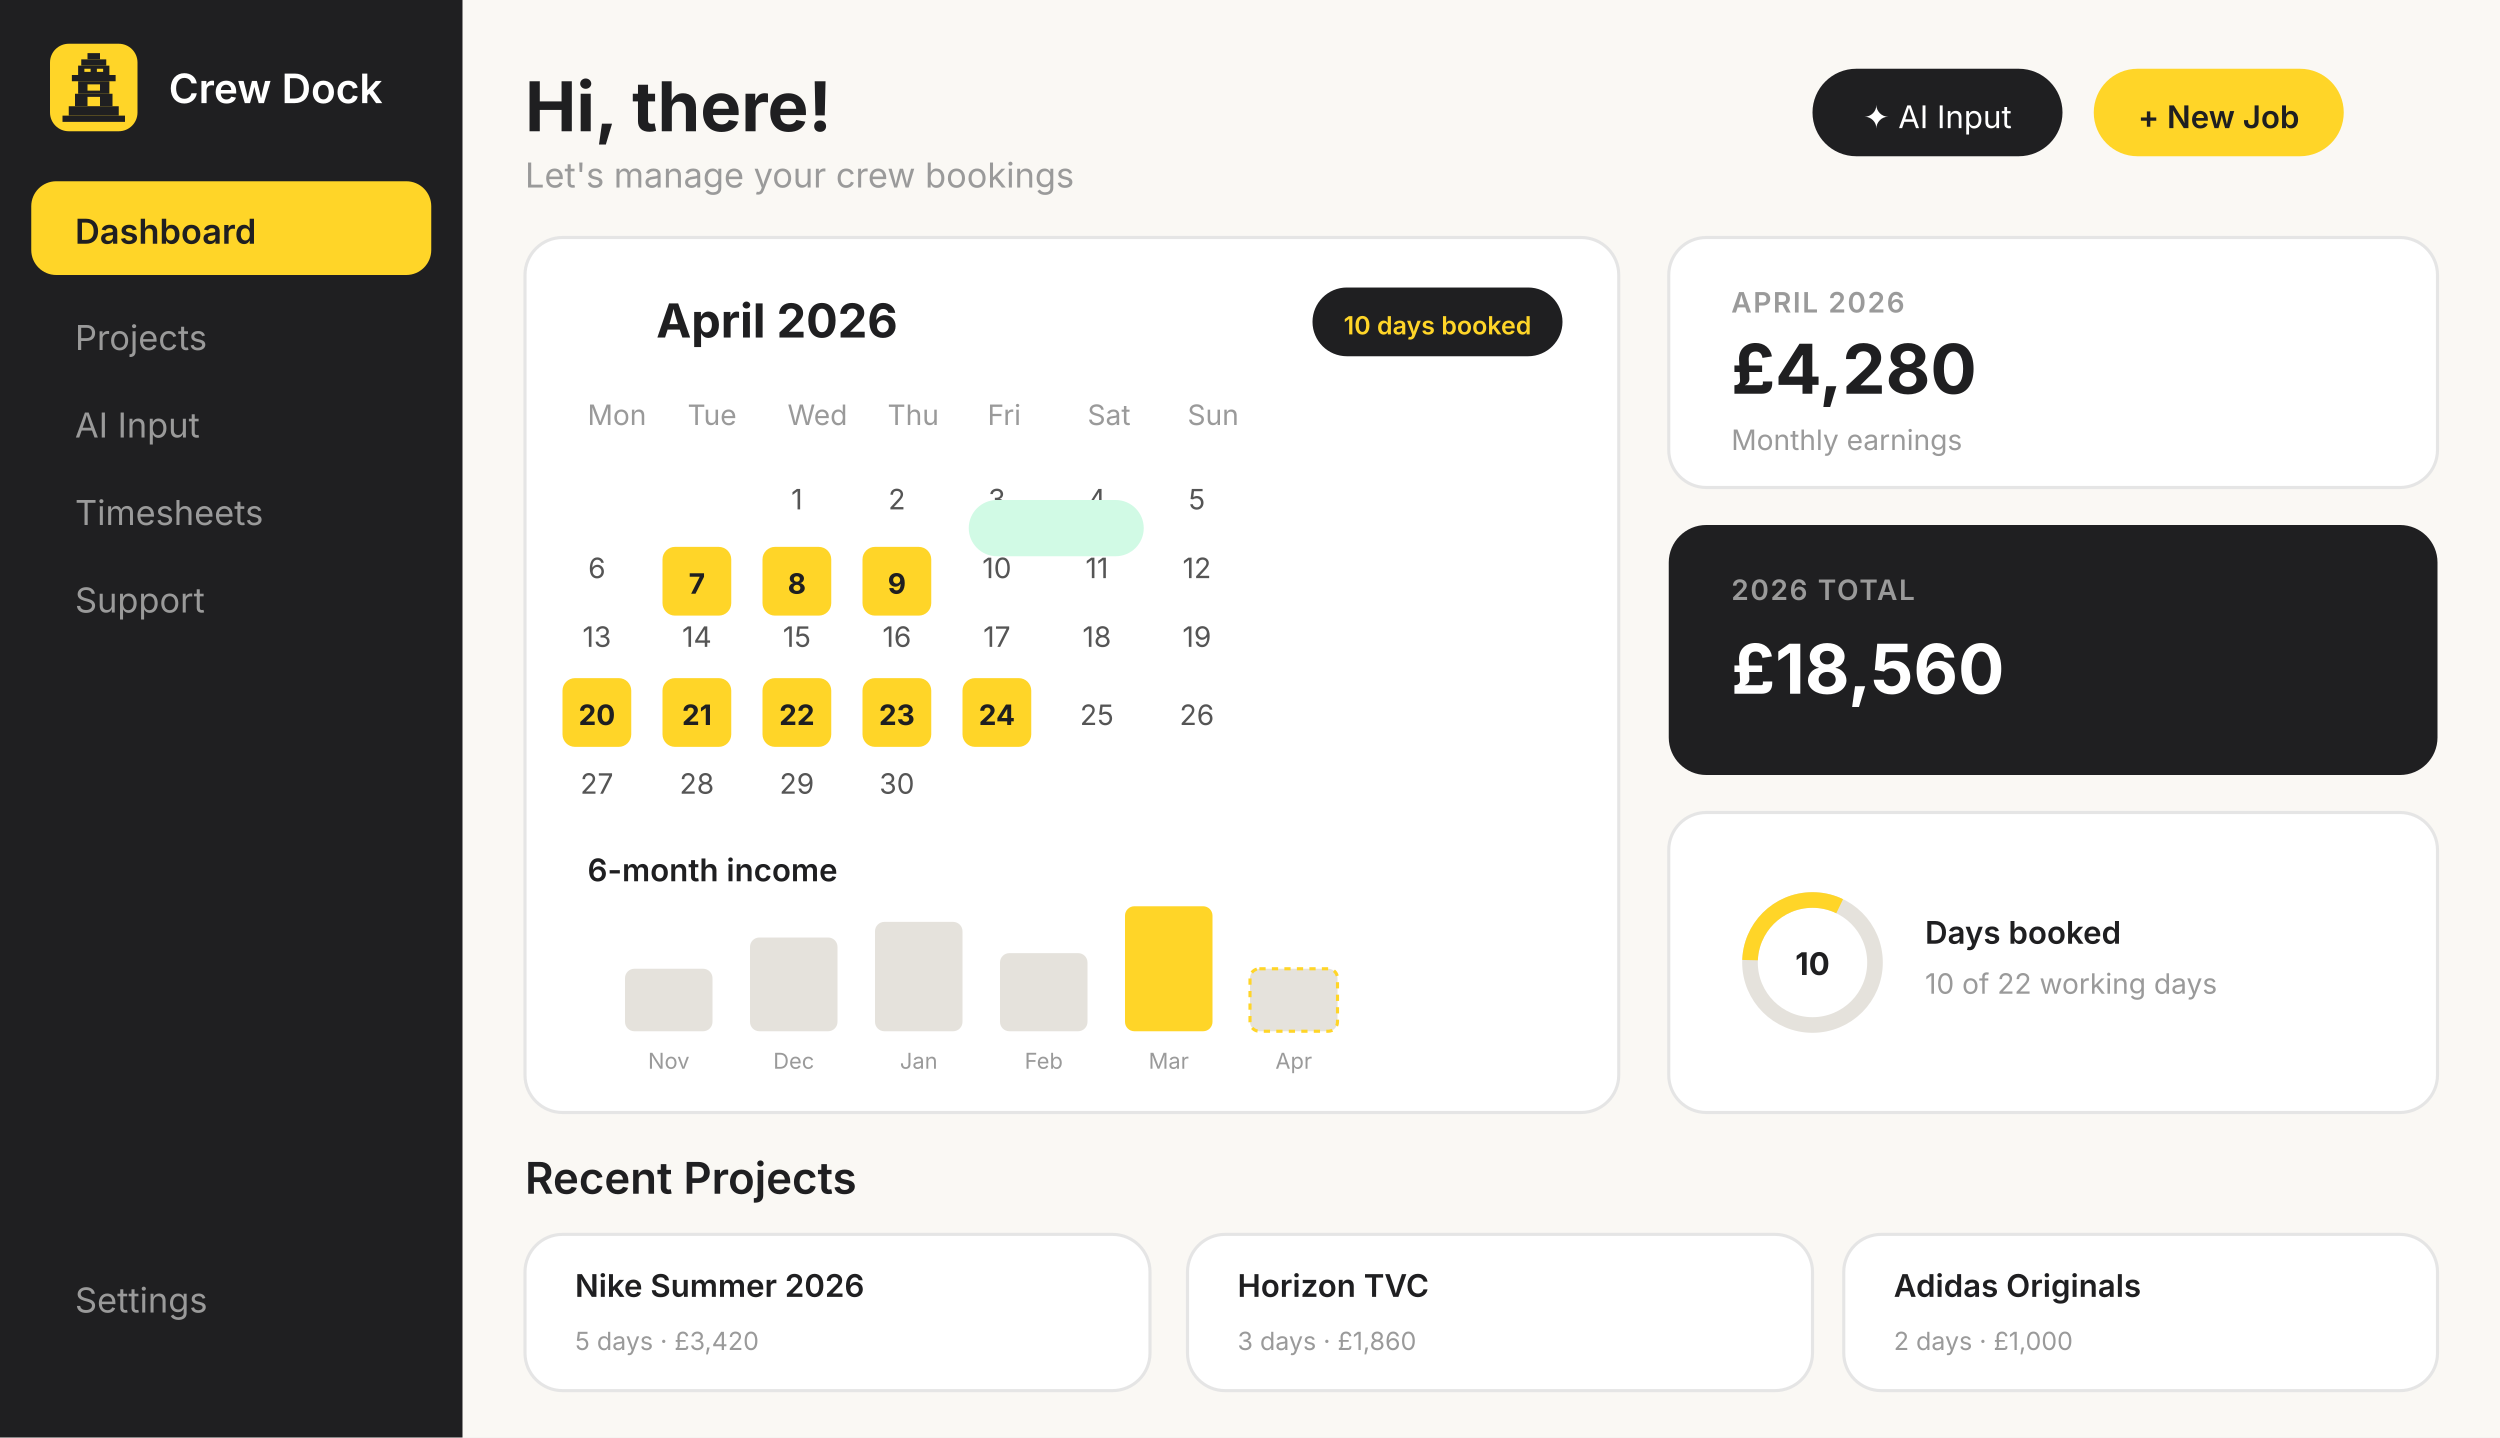
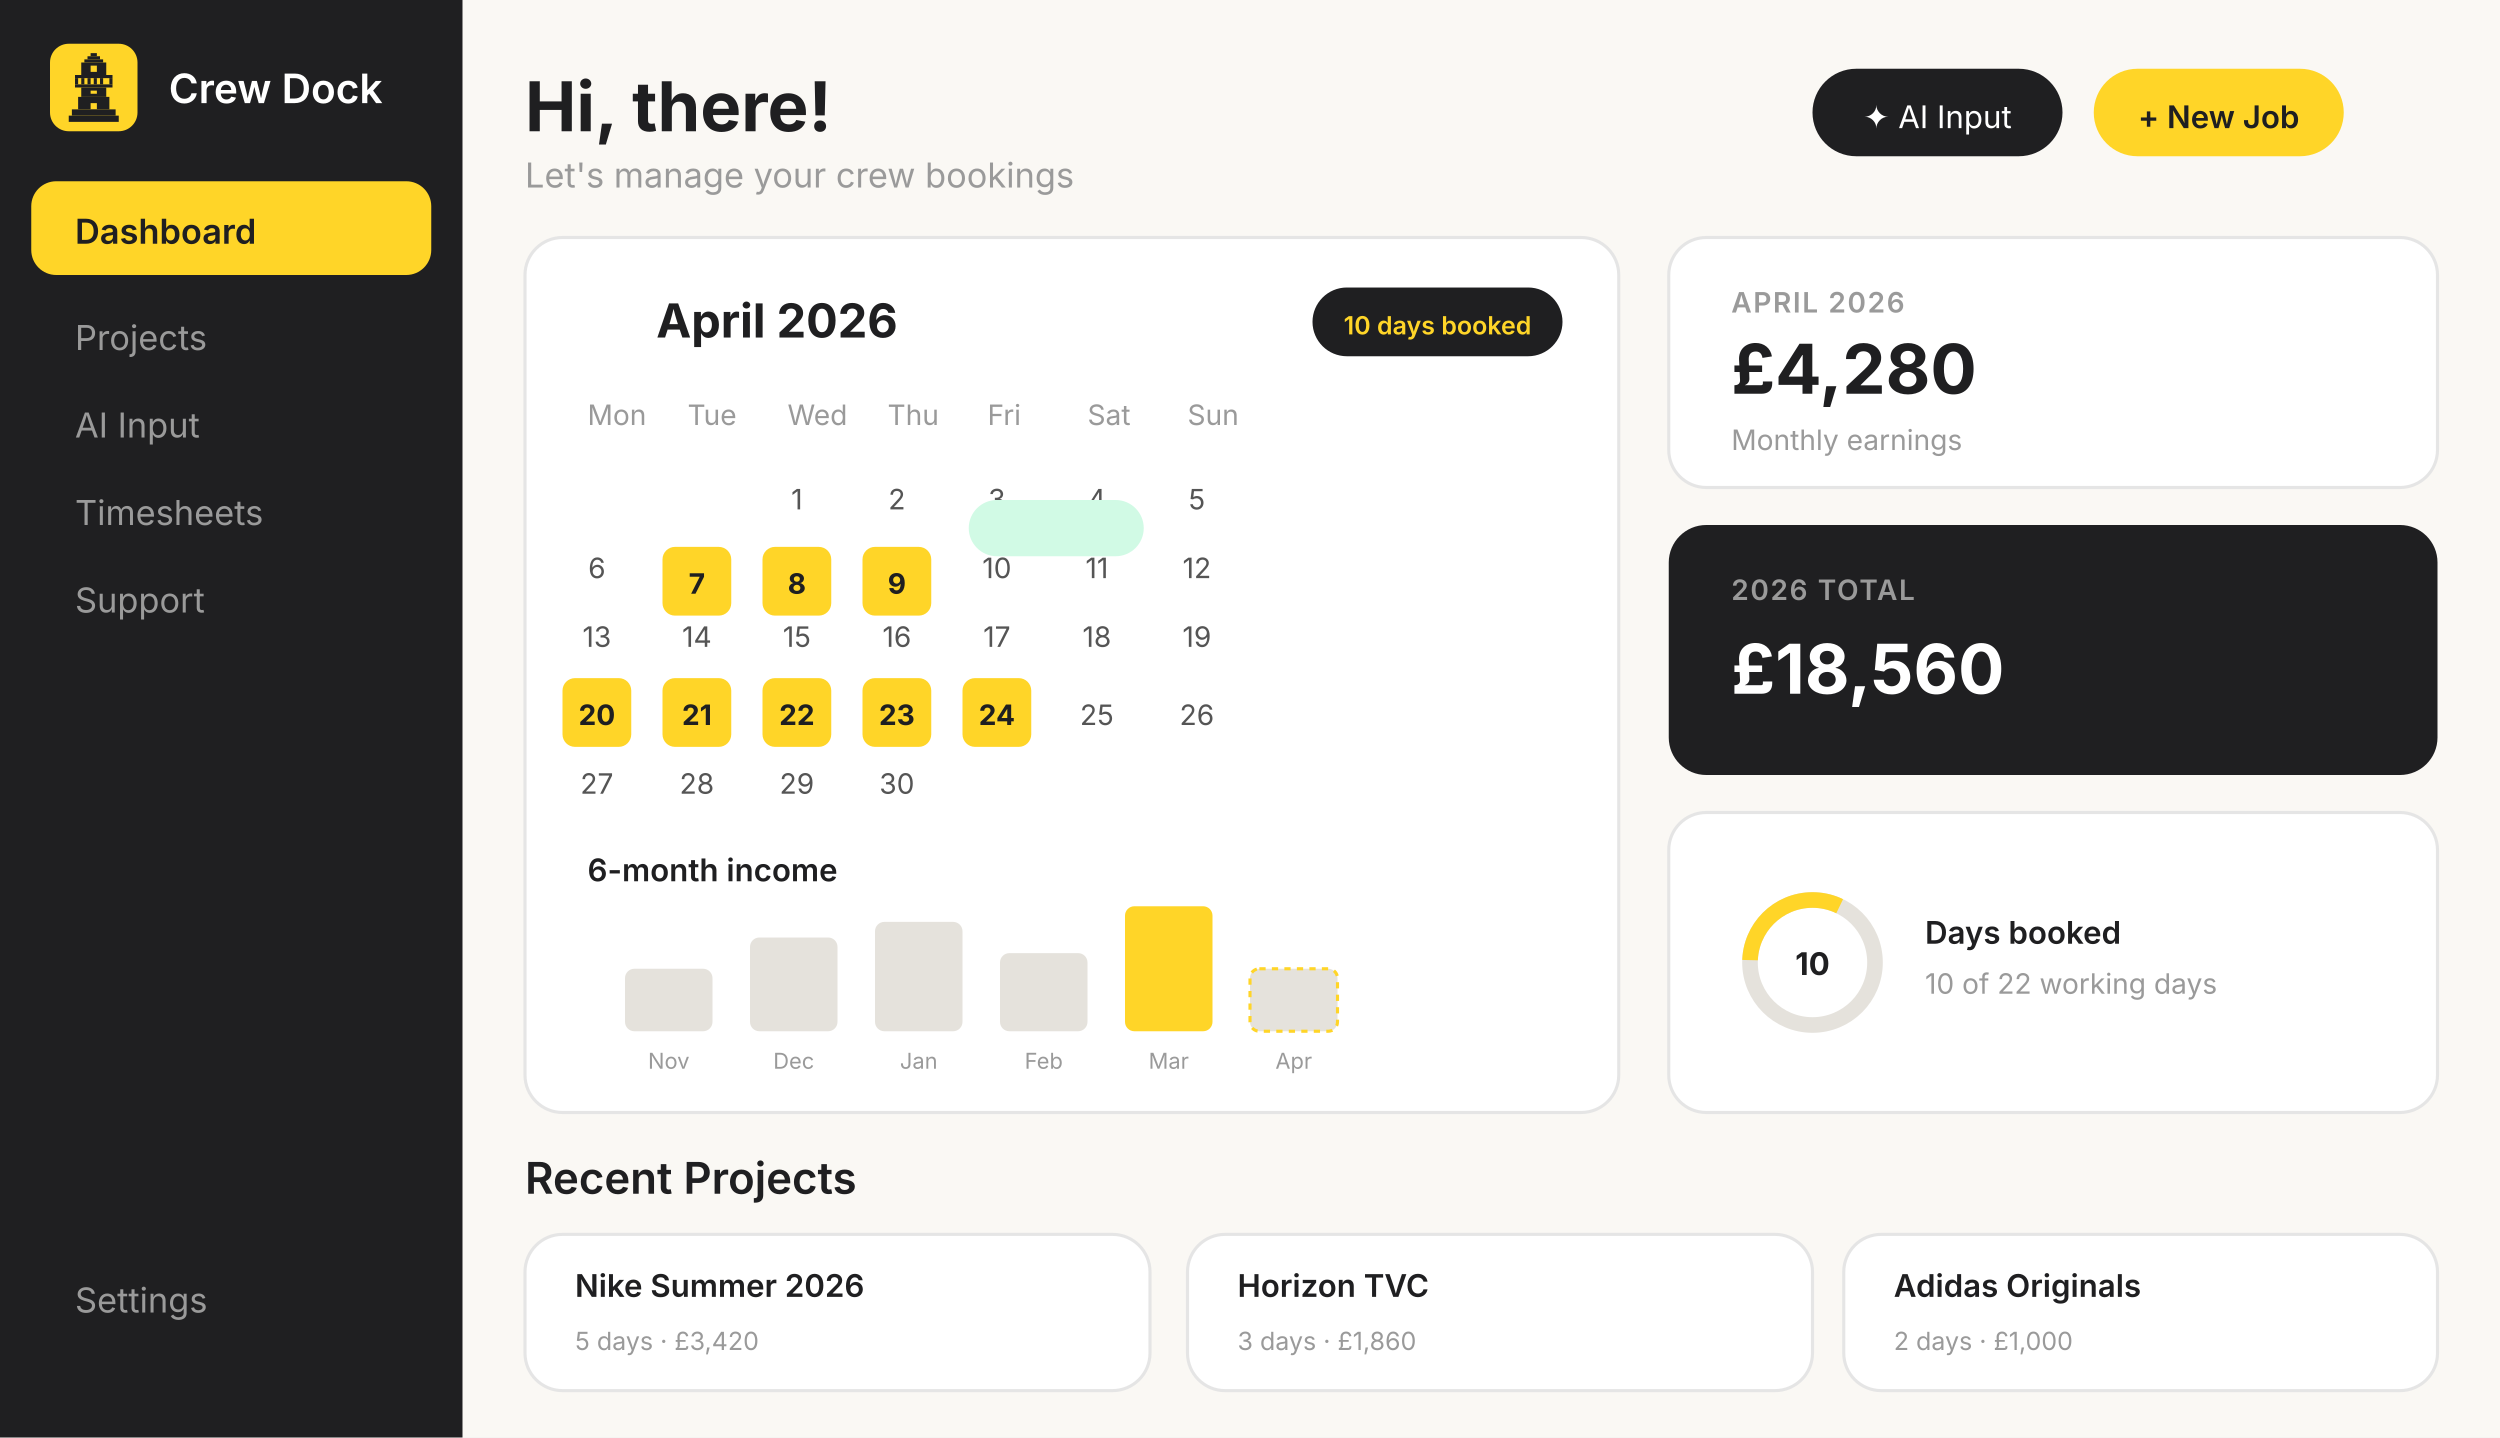
<svg xmlns="http://www.w3.org/2000/svg" viewBox="0 0 800 460" font-family="system-ui, -apple-system, sans-serif">
  <rect width="800" height="460" fill="#FAF8F4" />
  <rect width="148" height="460" fill="#1F1F21" rx="0" />
  <rect x="16" y="14" width="28" height="28" rx="6" fill="#FFD528" />
  <g fill="#1F1F21">
-     <rect x="28" y="17" width="4" height="2" />
-     <rect x="26" y="19" width="8" height="2" />
-     <rect x="25" y="21" width="10" height="3" />
-     <rect x="27" y="22" width="2" height="1" fill="#FFD528" />
-     <rect x="31" y="22" width="2" height="1" fill="#FFD528" />
-     <rect x="23" y="24" width="14" height="2" />
-     <rect x="25" y="26" width="10" height="4" />
-     <rect x="28" y="27" width="4" height="2" fill="#FFD528" />
-     <rect x="24" y="30" width="12" height="4" />
-     <rect x="28" y="31" width="4" height="3" fill="#FFD528" />
-     <rect x="22" y="34" width="16" height="3" />
-     <rect x="20" y="37" width="20" height="2" />
+     <rect x="29" y="17" width="2" height="1" />
+     <rect x="28" y="18" width="4" height="1" />
+     <rect x="27" y="19" width="6" height="1" />
+     <rect x="26" y="20" width="8" height="4" />
+     <rect x="29" y="21" width="2" height="2" fill="#FFD528" />
+     <rect x="24" y="24" width="12" height="1" />
+     <rect x="24" y="25" width="1" height="2" />
+     <rect x="26" y="25" width="1" height="2" />
+     <rect x="28" y="25" width="1" height="2" />
+     <rect x="30" y="25" width="1" height="2" />
+     <rect x="32" y="25" width="1" height="2" />
+     <rect x="35" y="25" width="1" height="2" />
+     <rect x="24" y="27" width="12" height="1" />
+     <rect x="26" y="28" width="8" height="3" />
+     <rect x="29" y="29" width="2" height="1" fill="#FFD528" />
+     <rect x="25" y="31" width="10" height="4" />
+     <rect x="29" y="33" width="2" height="2" fill="#FFD528" />
+     <rect x="23" y="35" width="14" height="2" />
+     <rect x="22" y="37" width="16" height="2" />
  </g>
  <text x="54" y="33" fill="white" font-size="13" font-weight="600">Crew Dock</text>
  <rect x="10" y="58" width="128" height="30" rx="8" fill="#FFD528" />
  <text x="24" y="78" fill="#1F1F21" font-size="11" font-weight="600">Dashboard</text>
  <text x="24" y="112" fill="#9A9A9A" font-size="11">Projects</text>
  <text x="24" y="140" fill="#9A9A9A" font-size="11">AI Input</text>
  <text x="24" y="168" fill="#9A9A9A" font-size="11">Timesheets</text>
  <text x="24" y="196" fill="#9A9A9A" font-size="11">Support</text>
  <text x="24" y="420" fill="#9A9A9A" font-size="11">Settings</text>
  <text x="168" y="42" fill="#1F1F21" font-size="22" font-weight="700">Hi, there!</text>
  <text x="168" y="60" fill="#9A9A9A" font-size="11">Let's manage your crew bookings</text>
  <rect x="580" y="22" width="80" height="28" rx="14" fill="#1F1F21" />
  <text x="620" y="41" text-anchor="middle" fill="white" font-size="10">✦ AI Input</text>
  <rect x="670" y="22" width="80" height="28" rx="14" fill="#FFD528" />
  <text x="710" y="41" text-anchor="middle" fill="#1F1F21" font-size="10" font-weight="600">+ New Job</text>
  <rect x="168" y="76" width="350" height="280" rx="12" fill="white" stroke="#E5E5E5" stroke-width="1" />
  <text x="210" y="108" fill="#1F1F21" font-size="15" font-weight="700">April 2026</text>
  <text x="188" y="136" fill="#9A9A9A" font-size="9">Mon</text>
  <text x="220" y="136" fill="#9A9A9A" font-size="9">Tue</text>
  <text x="252" y="136" fill="#9A9A9A" font-size="9">Wed</text>
  <text x="284" y="136" fill="#9A9A9A" font-size="9">Thu</text>
  <text x="316" y="136" fill="#9A9A9A" font-size="9">Fri</text>
  <text x="348" y="136" fill="#9A9A9A" font-size="9">Sat</text>
  <text x="380" y="136" fill="#9A9A9A" font-size="9">Sun</text>
  <text x="255" y="163" text-anchor="middle" fill="#555" font-size="9">1</text>
  <text x="287" y="163" text-anchor="middle" fill="#555" font-size="9">2</text>
  <text x="319" y="163" text-anchor="middle" fill="#555" font-size="9">3</text>
  <text x="351" y="163" text-anchor="middle" fill="#555" font-size="9">4</text>
  <text x="383" y="163" text-anchor="middle" fill="#555" font-size="9">5</text>
  <text x="191" y="185" text-anchor="middle" fill="#555" font-size="9">6</text>
  <rect x="212" y="175" width="22" height="22" rx="4" fill="#FFD528" />
  <text x="223" y="190" text-anchor="middle" fill="#1F1F21" font-size="9" font-weight="700">7</text>
  <rect x="244" y="175" width="22" height="22" rx="4" fill="#FFD528" />
  <text x="255" y="190" text-anchor="middle" fill="#1F1F21" font-size="9" font-weight="700">8</text>
  <rect x="276" y="175" width="22" height="22" rx="4" fill="#FFD528" />
  <text x="287" y="190" text-anchor="middle" fill="#1F1F21" font-size="9" font-weight="700">9</text>
  <text x="319" y="185" text-anchor="middle" fill="#555" font-size="9">10</text>
  <text x="351" y="185" text-anchor="middle" fill="#555" font-size="9">11</text>
  <text x="383" y="185" text-anchor="middle" fill="#555" font-size="9">12</text>
  <text x="191" y="207" text-anchor="middle" fill="#555" font-size="9">13</text>
  <text x="223" y="207" text-anchor="middle" fill="#555" font-size="9">14</text>
  <text x="255" y="207" text-anchor="middle" fill="#555" font-size="9">15</text>
  <text x="287" y="207" text-anchor="middle" fill="#555" font-size="9">16</text>
  <text x="319" y="207" text-anchor="middle" fill="#555" font-size="9">17</text>
  <text x="351" y="207" text-anchor="middle" fill="#555" font-size="9">18</text>
  <text x="383" y="207" text-anchor="middle" fill="#555" font-size="9">19</text>
  <rect x="180" y="217" width="22" height="22" rx="4" fill="#FFD528" />
  <text x="191" y="232" text-anchor="middle" fill="#1F1F21" font-size="9" font-weight="700">20</text>
  <rect x="212" y="217" width="22" height="22" rx="4" fill="#FFD528" />
  <text x="223" y="232" text-anchor="middle" fill="#1F1F21" font-size="9" font-weight="700">21</text>
  <rect x="244" y="217" width="22" height="22" rx="4" fill="#FFD528" />
  <text x="255" y="232" text-anchor="middle" fill="#1F1F21" font-size="9" font-weight="700">22</text>
  <rect x="276" y="217" width="22" height="22" rx="4" fill="#FFD528" />
  <text x="287" y="232" text-anchor="middle" fill="#1F1F21" font-size="9" font-weight="700">23</text>
  <rect x="308" y="217" width="22" height="22" rx="4" fill="#FFD528" />
  <text x="319" y="232" text-anchor="middle" fill="#1F1F21" font-size="9" font-weight="700">24</text>
  <text x="351" y="232" text-anchor="middle" fill="#555" font-size="9">25</text>
  <text x="383" y="232" text-anchor="middle" fill="#555" font-size="9">26</text>
  <text x="191" y="254" text-anchor="middle" fill="#555" font-size="9">27</text>
  <text x="223" y="254" text-anchor="middle" fill="#555" font-size="9">28</text>
  <text x="255" y="254" text-anchor="middle" fill="#555" font-size="9">29</text>
  <text x="287" y="254" text-anchor="middle" fill="#555" font-size="9">30</text>
  <rect x="420" y="92" width="80" height="22" rx="11" fill="#1F1F21" />
  <text x="460" y="107" text-anchor="middle" fill="#FFD528" font-size="8" font-weight="600">10 days booked</text>
  <text x="188" y="282" fill="#1F1F21" font-size="10" font-weight="600">6-month income</text>
  <rect x="200" y="310" width="28" height="20" rx="3" fill="#E5E2DC" />
  <rect x="240" y="300" width="28" height="30" rx="3" fill="#E5E2DC" />
  <rect x="280" y="295" width="28" height="35" rx="3" fill="#E5E2DC" />
  <rect x="320" y="305" width="28" height="25" rx="3" fill="#E5E2DC" />
  <rect x="360" y="290" width="28" height="40" rx="3" fill="#FFD528" />
  <rect x="400" y="310" width="28" height="20" rx="3" fill="#E5E2DC" stroke="#FFD528" stroke-width="1" stroke-dasharray="2" />
  <text x="214" y="342" text-anchor="middle" fill="#9A9A9A" font-size="7">Nov</text>
  <text x="254" y="342" text-anchor="middle" fill="#9A9A9A" font-size="7">Dec</text>
  <text x="294" y="342" text-anchor="middle" fill="#9A9A9A" font-size="7">Jan</text>
  <text x="334" y="342" text-anchor="middle" fill="#9A9A9A" font-size="7">Feb</text>
  <text x="374" y="342" text-anchor="middle" fill="#9A9A9A" font-size="7">Mar</text>
  <text x="414" y="342" text-anchor="middle" fill="#9A9A9A" font-size="7">Apr</text>
  <rect x="534" y="76" width="246" height="80" rx="12" fill="white" stroke="#E5E5E5" stroke-width="1" />
  <text x="554" y="100" fill="#9A9A9A" font-size="9" font-weight="600" letter-spacing="0.5">APRIL 2026</text>
  <text x="554" y="126" fill="#1F1F21" font-size="22" font-weight="700">£4,280</text>
  <text x="554" y="144" fill="#9A9A9A" font-size="9">Monthly earnings</text>
  <rect x="534" y="168" width="246" height="80" rx="12" fill="#1F1F21" />
  <text x="554" y="192" fill="#9A9A9A" font-size="9" font-weight="600" letter-spacing="0.5">2026 TOTAL</text>
  <text x="554" y="222" fill="white" font-size="22" font-weight="700">£18,560</text>
  <rect x="534" y="260" width="246" height="96" rx="12" fill="white" stroke="#E5E5E5" stroke-width="1" />
  <circle cx="580" cy="308" r="20" fill="none" stroke="#E5E2DC" stroke-width="5" />
  <circle cx="580" cy="308" r="20" fill="none" stroke="#FFD528" stroke-width="5" stroke-dasharray="40 86" stroke-dashoffset="31" transform="rotate(-90 580 308)" />
  <text x="580" y="312" text-anchor="middle" fill="#1F1F21" font-size="10" font-weight="700">10</text>
  <text x="616" y="302" fill="#1F1F21" font-size="10" font-weight="600">Days booked</text>
  <text x="616" y="318" fill="#9A9A9A" font-size="9">10 of 22 working days</text>
  <text x="168" y="382" fill="#1F1F21" font-size="14" font-weight="600">Recent Projects</text>
  <rect x="168" y="395" width="200" height="50" rx="12" fill="white" stroke="#E5E5E5" stroke-width="1" />
  <text x="184" y="415" fill="#1F1F21" font-size="10" font-weight="600">Nike Summer 2026</text>
  <text x="184" y="432" fill="#9A9A9A" font-size="8">5 days  ·  £3,420</text>
  <rect x="310" y="160" width="56" height="18" rx="9" fill="#D1FAE5" />
  <rect x="380" y="395" width="200" height="50" rx="12" fill="white" stroke="#E5E5E5" stroke-width="1" />
  <text x="396" y="415" fill="#1F1F21" font-size="10" font-weight="600">Horizon TVC</text>
  <text x="396" y="432" fill="#9A9A9A" font-size="8">3 days  ·  £1,860</text>
  <rect x="590" y="395" width="190" height="50" rx="12" fill="white" stroke="#E5E5E5" stroke-width="1" />
  <text x="606" y="415" fill="#1F1F21" font-size="10" font-weight="600">Adidas Originals</text>
  <text x="606" y="432" fill="#9A9A9A" font-size="8">2 days  ·  £1,000</text>
</svg>
